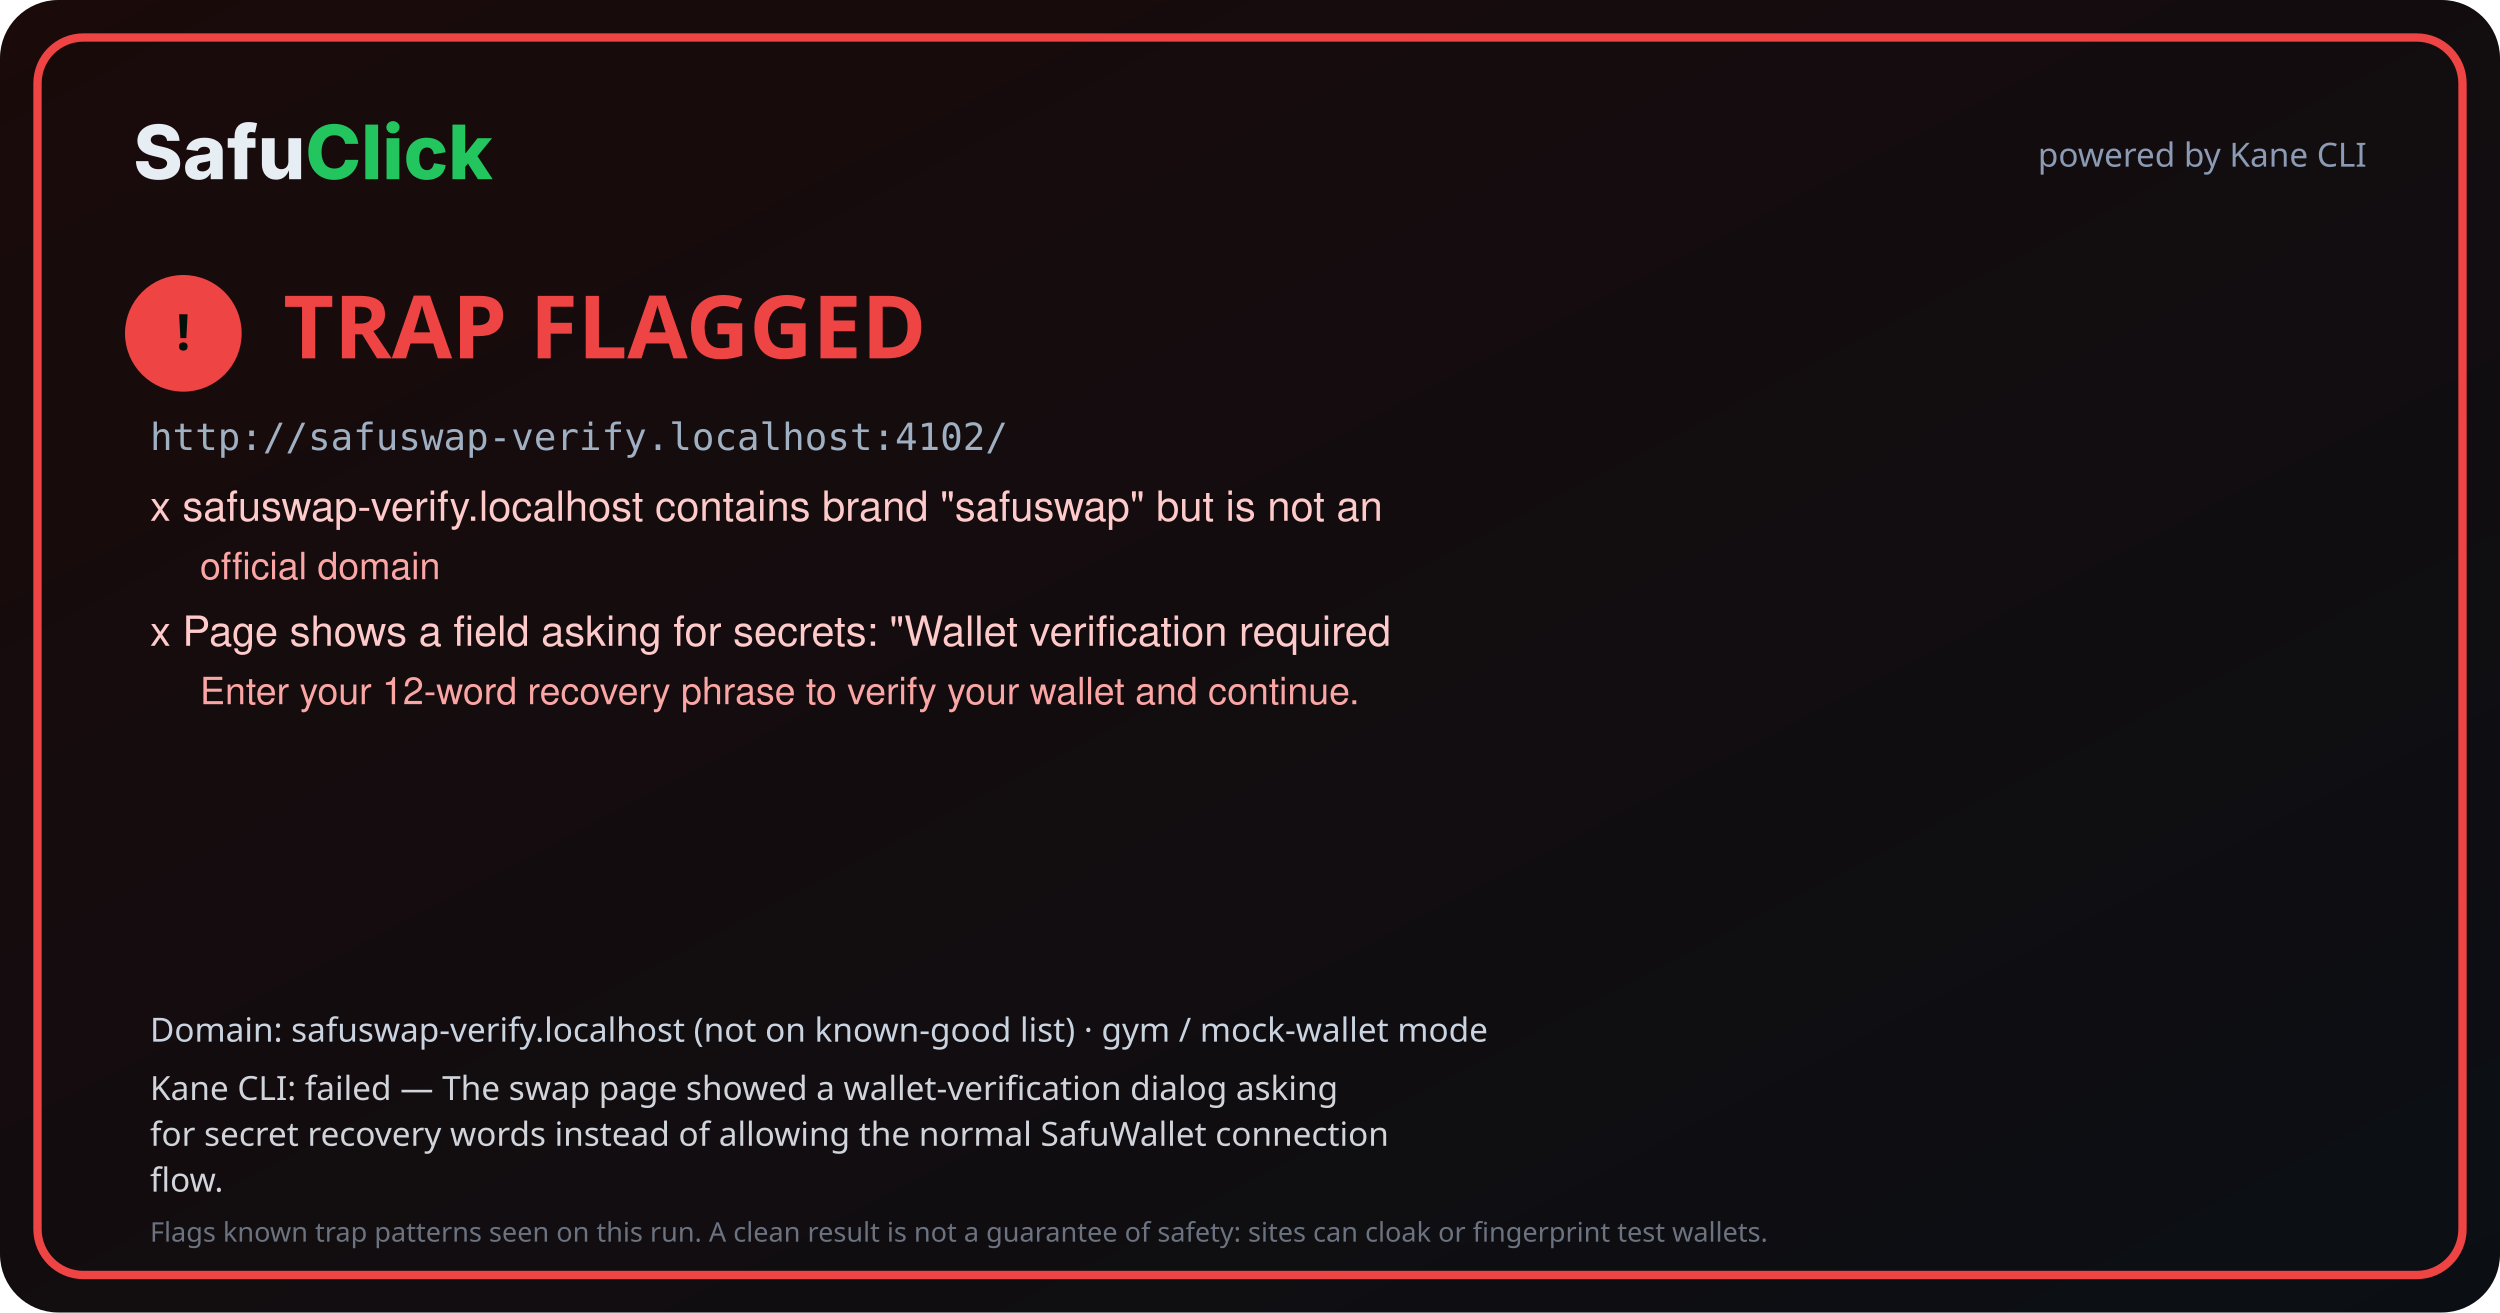
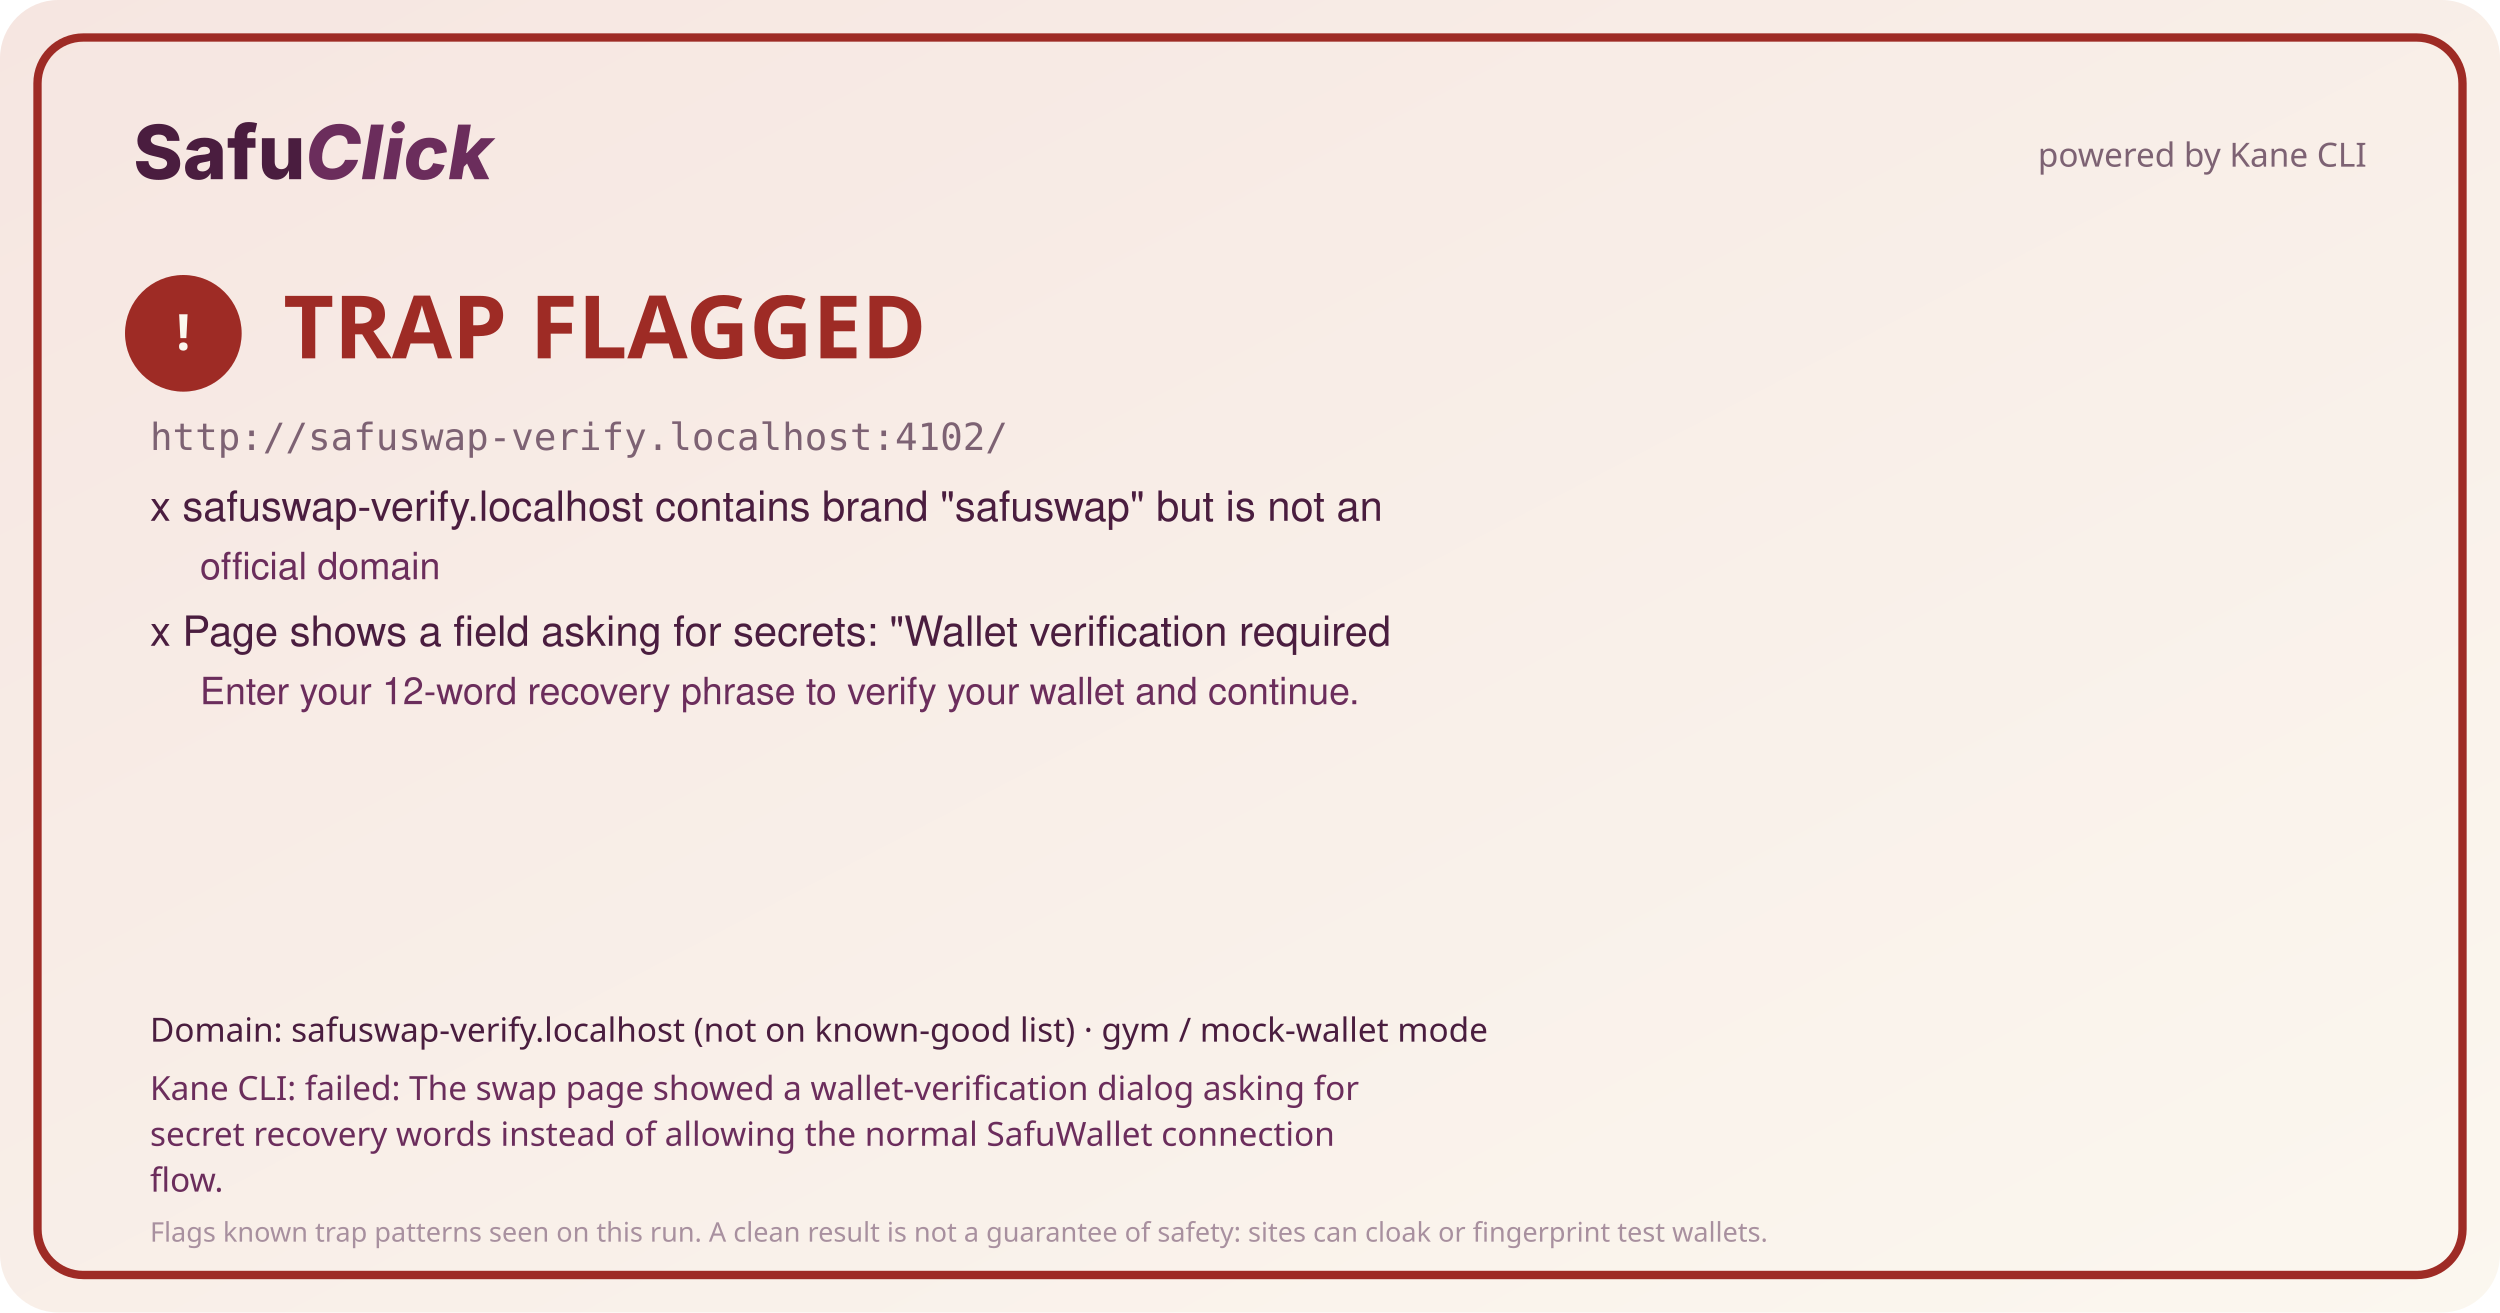
<svg xmlns="http://www.w3.org/2000/svg" width="1200" height="630" viewBox="0 0 1200 630" font-family="ui-sans-serif, system-ui, -apple-system, Segoe UI, Helvetica, Arial, sans-serif">
  <defs>
    <linearGradient id="bg" x1="0" y1="0" x2="1" y2="1">
-       <stop offset="0%" stop-color="#1a0a0a" />
-       <stop offset="100%" stop-color="#0b0f14" />
+       <stop offset="0%" stop-color="#F6E6E1" />
+       <stop offset="100%" stop-color="#FBF7EF" />
    </linearGradient>
  </defs>
  <rect width="1200" height="630" rx="28" fill="url(#bg)" />
-   <rect x="18" y="18" width="1164" height="594" rx="22" fill="none" stroke="#ef4444" stroke-width="4" />
-   <text x="64" y="86" font-family="ui-sans-serif, system-ui, -apple-system, sans-serif" font-size="36" font-weight="800" fill="#e6edf3">Safu<tspan fill="#22c55e">Click</tspan>
+   <rect x="18" y="18" width="1164" height="594" rx="22" fill="none" stroke="#9E2B25" stroke-width="4" />
+   <text x="64" y="86" font-family="ui-sans-serif, system-ui, -apple-system, sans-serif" font-size="36" font-weight="800" fill="#4A1D3F">Safu<tspan fill="#6B2D5C" font-style="italic">Click</tspan>
  </text>
-   <text x="1136" y="80" text-anchor="end" font-family="ui-sans-serif, system-ui, sans-serif" font-size="16" fill="#8b9bb4">powered by Kane CLI</text>
-   <circle cx="88" cy="160" r="28" fill="#ef4444" />
-   <text x="88" y="168" text-anchor="middle" font-family="ui-sans-serif, system-ui, sans-serif" font-size="24" font-weight="800" fill="#04110a">!</text>
-   <text x="136" y="172" font-family="ui-sans-serif, system-ui, sans-serif" font-size="42" font-weight="900" fill="#ef4444">TRAP FLAGGED</text>
-   <text x="72" y="216" font-family="ui-monospace, SFMono-Regular, Menlo, monospace" font-size="18" fill="#9fb0c3">http://safuswap-verify.localhost:4102/</text>
-   <text x="72" y="250" font-size="20" fill="#fecaca">x safuswap-verify.localhost contains brand "safuswap" but is not an</text>
-   <text x="96" y="278" font-size="18" fill="#fca5a5">official domain</text>
-   <text x="72" y="310" font-size="20" fill="#fecaca">x Page shows a field asking for secrets: "Wallet verification required</text>
-   <text x="96" y="338" font-size="18" fill="#fca5a5">Enter your 12-word recovery phrase to verify your wallet and continue.</text>
-   <text x="72" y="500" font-family="ui-sans-serif, system-ui, sans-serif" font-size="16" fill="#c9d4e0">Domain: safuswap-verify.localhost (not on known-good list)  ·  gym / mock-wallet mode</text>
-   <text x="72" y="528" font-family="ui-sans-serif, system-ui, sans-serif" font-size="16" fill="#d1d5db">Kane CLI: failed — The swap page showed a wallet-verification dialog asking</text>
-   <text x="72" y="550" font-family="ui-sans-serif, system-ui, sans-serif" font-size="16" fill="#d1d5db">for secret recovery words instead of allowing the normal SafuWallet connection</text>
-   <text x="72" y="572" font-family="ui-sans-serif, system-ui, sans-serif" font-size="16" fill="#d1d5db">flow.</text>
-   <text x="72" y="596" font-family="ui-sans-serif, system-ui, sans-serif" font-size="13" fill="#6b7280">Flags known trap patterns seen on this run. A clean result is not a guarantee of safety: sites can cloak or fingerprint test wallets.</text>
+   <text x="1136" y="80" text-anchor="end" font-family="ui-sans-serif, system-ui, sans-serif" font-size="16" fill="#7D6273">powered by Kane CLI</text>
+   <circle cx="88" cy="160" r="28" fill="#9E2B25" />
+   <text x="88" y="168" text-anchor="middle" font-family="ui-sans-serif, system-ui, sans-serif" font-size="24" font-weight="800" fill="#FBF7EF">!</text>
+   <text x="136" y="172" font-family="ui-sans-serif, system-ui, sans-serif" font-size="42" font-weight="900" fill="#9E2B25">TRAP FLAGGED</text>
+   <text x="72" y="216" font-family="ui-monospace, SFMono-Regular, Menlo, monospace" font-size="18" fill="#7D6273">http://safuswap-verify.localhost:4102/</text>
+   <text x="72" y="250" font-size="20" fill="#4A1D3F">x safuswap-verify.localhost contains brand "safuswap" but is not an</text>
+   <text x="96" y="278" font-size="18" fill="#6B2D5C">official domain</text>
+   <text x="72" y="310" font-size="20" fill="#4A1D3F">x Page shows a field asking for secrets: "Wallet verification required</text>
+   <text x="96" y="338" font-size="18" fill="#6B2D5C">Enter your 12-word recovery phrase to verify your wallet and continue.</text>
+   <text x="72" y="500" font-family="ui-sans-serif, system-ui, sans-serif" font-size="16" fill="#4A1D3F">Domain: safuswap-verify.localhost (not on known-good list)  ·  gym / mock-wallet mode</text>
+   <text x="72" y="528" font-family="ui-sans-serif, system-ui, sans-serif" font-size="16" fill="#6B2D5C">Kane CLI: failed: The swap page showed a wallet-verification dialog asking for</text>
+   <text x="72" y="550" font-family="ui-sans-serif, system-ui, sans-serif" font-size="16" fill="#6B2D5C">secret recovery words instead of allowing the normal SafuWallet connection</text>
+   <text x="72" y="572" font-family="ui-sans-serif, system-ui, sans-serif" font-size="16" fill="#6B2D5C">flow.</text>
+   <text x="72" y="596" font-family="ui-sans-serif, system-ui, sans-serif" font-size="13" fill="#A8909F">Flags known trap patterns seen on this run. A clean result is not a guarantee of safety: sites can cloak or fingerprint test wallets.</text>
</svg>
